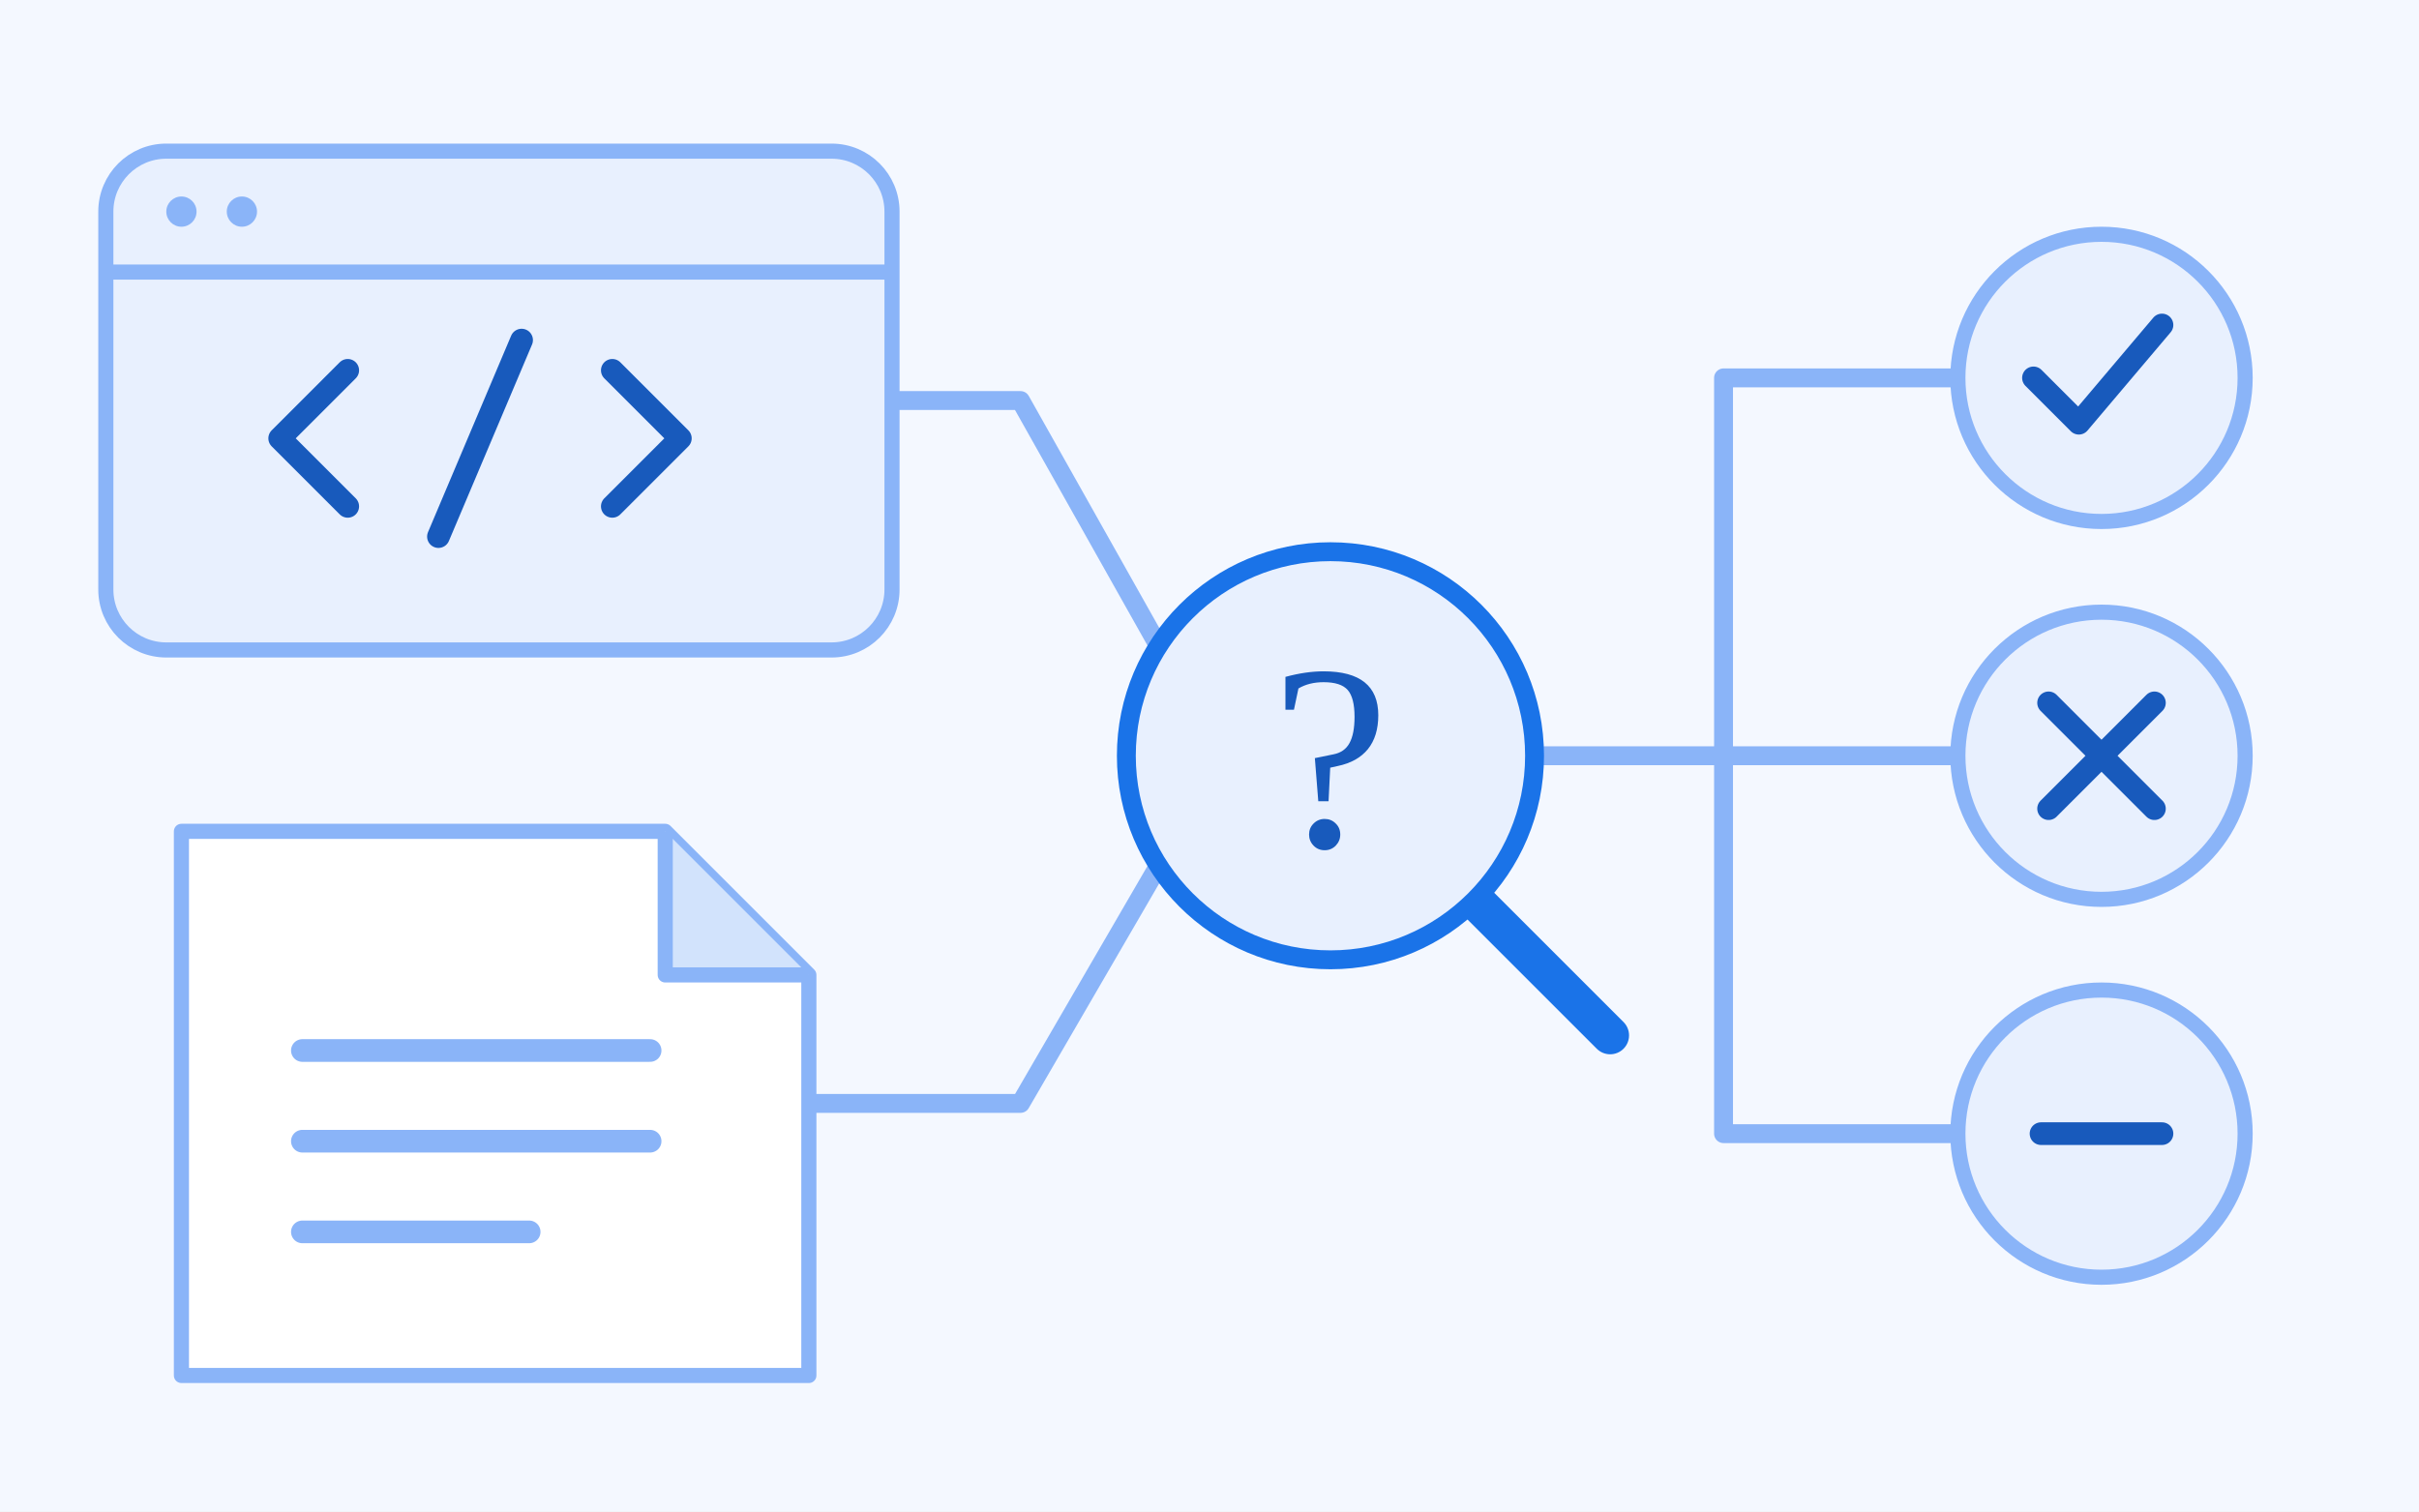
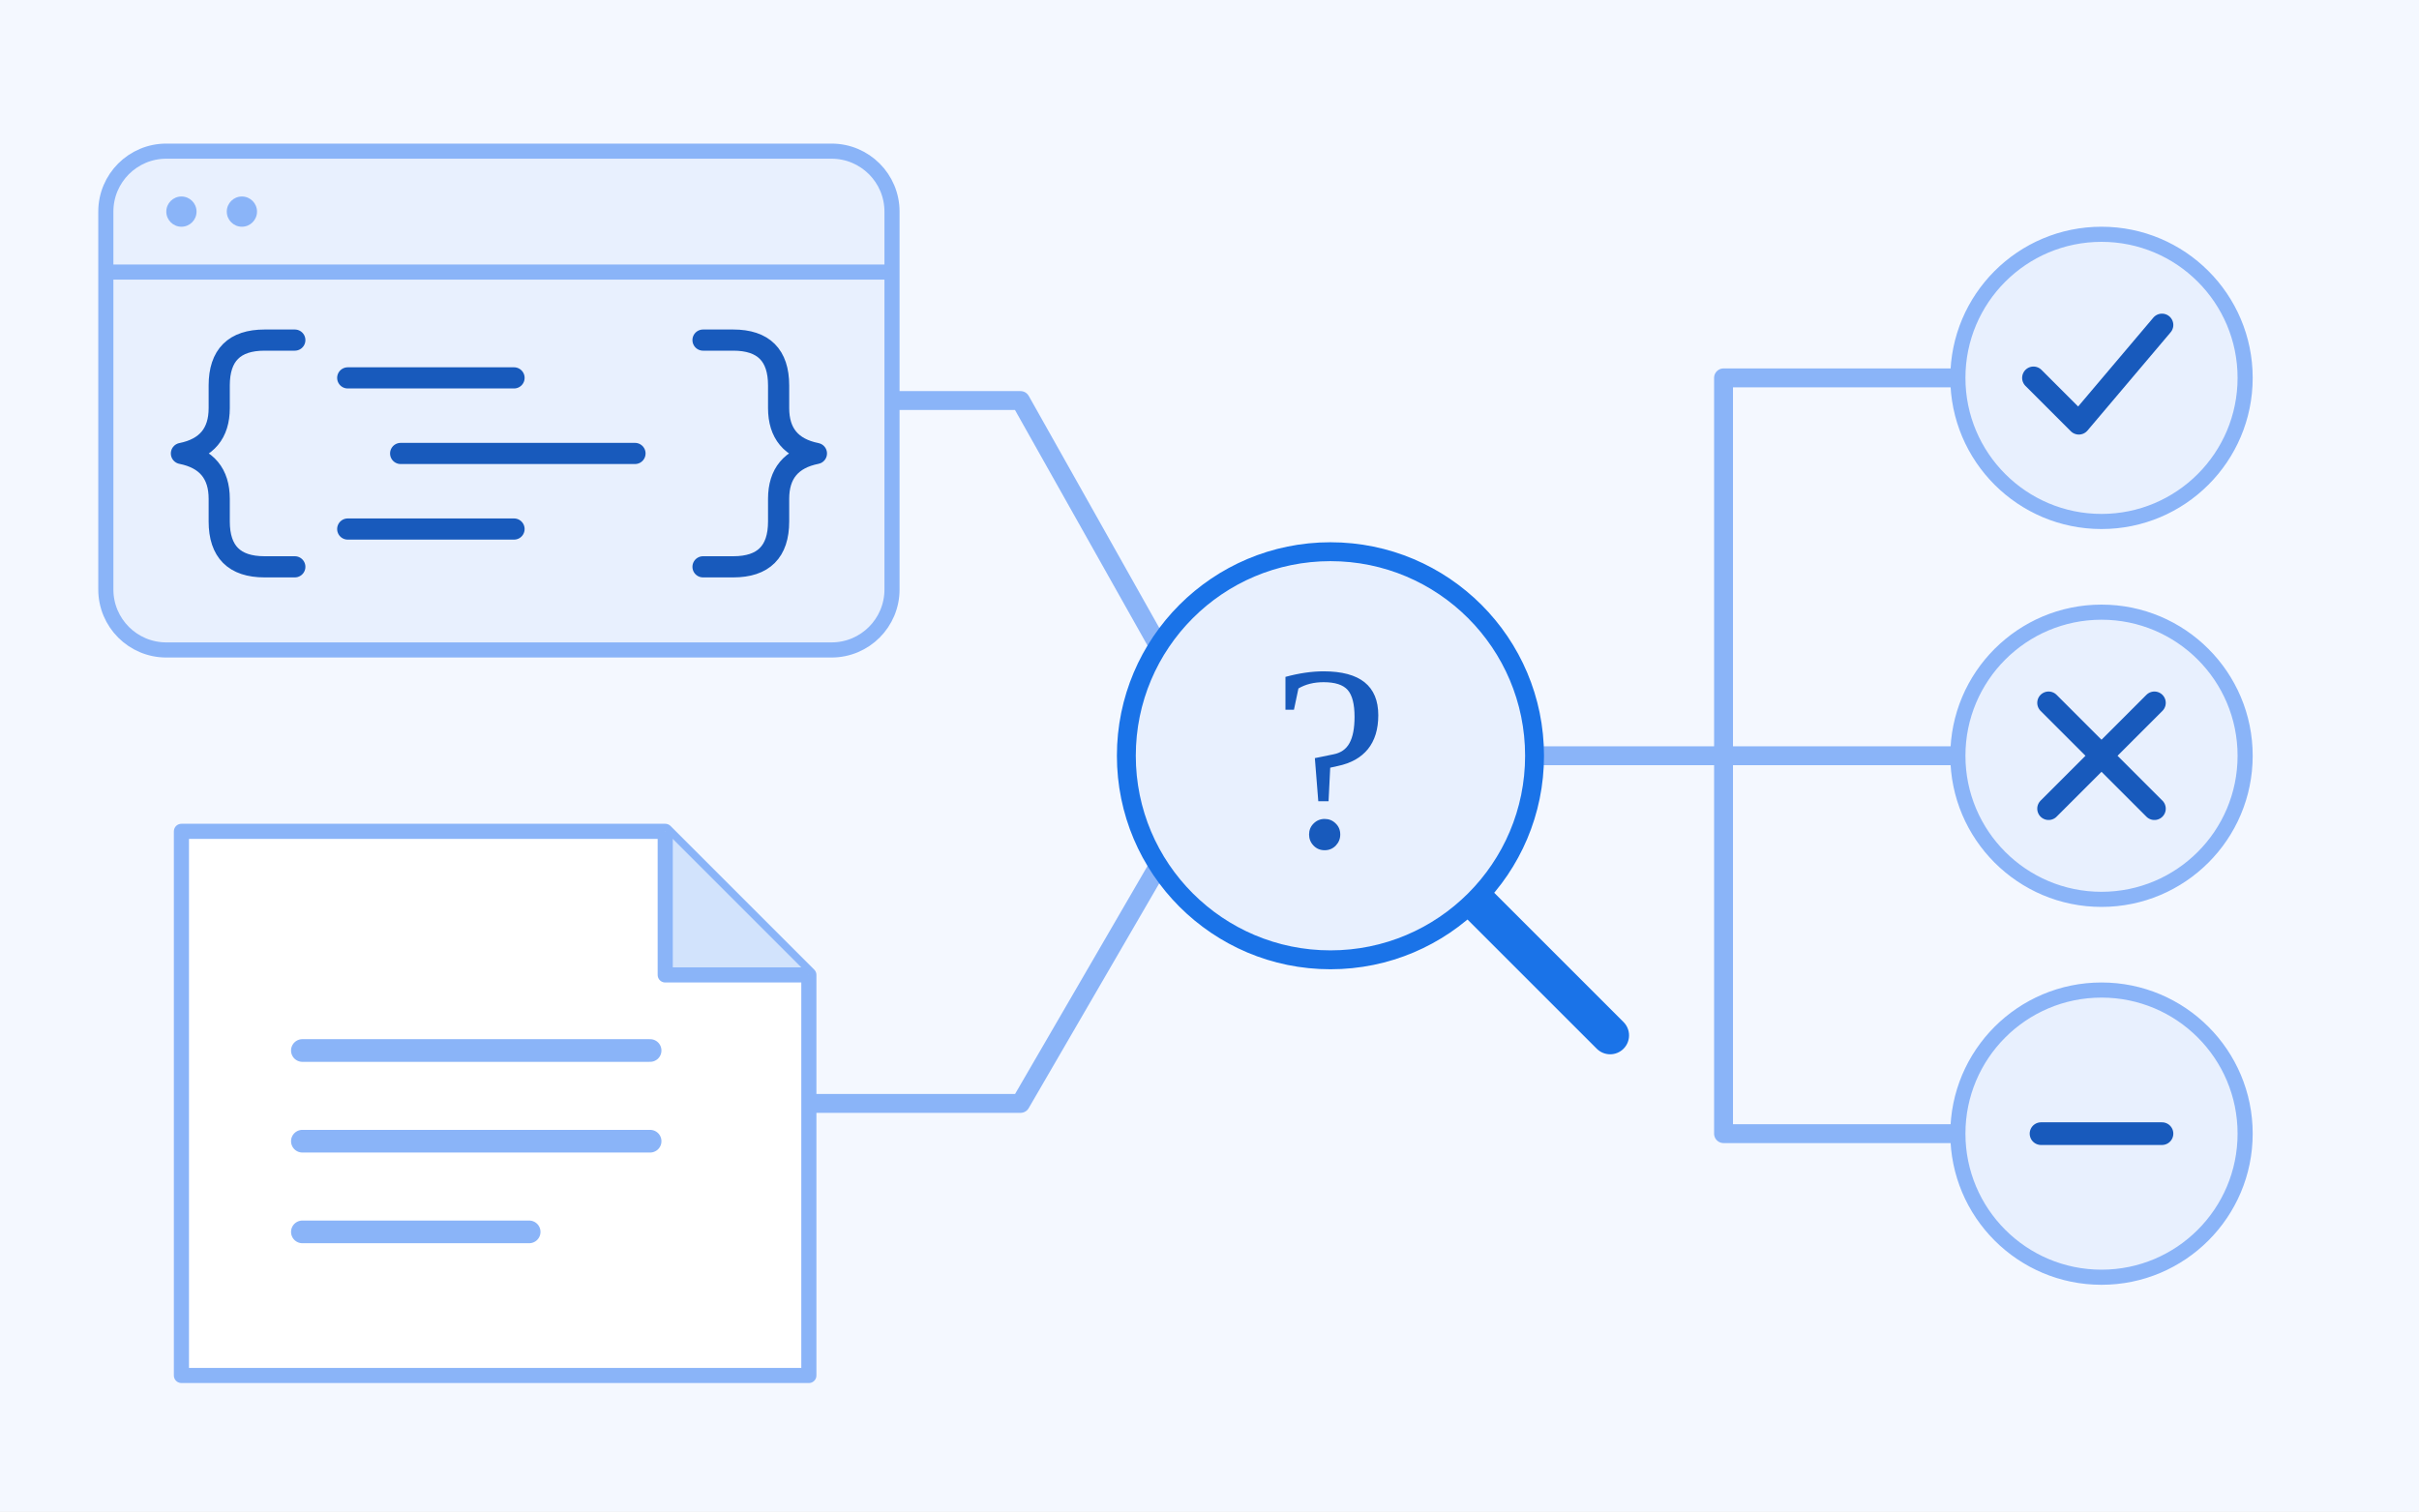
<svg xmlns="http://www.w3.org/2000/svg" viewBox="0 0 320 200">
  <rect width="320" height="200" fill="#f4f8ff" />
  <g fill="none" stroke="#8ab4f8" stroke-width="2.5" stroke-linecap="round" stroke-linejoin="round">
    <path d="M118 53h17l18 32M107 146h28l18-31" />
    <path d="M203 100h25V50h31M228 100h31M228 100v50h31" />
  </g>
  <rect x="14" y="20" width="104" height="66" rx="8" fill="#e8f0fe" stroke="#8ab4f8" stroke-width="2" />
  <path d="M14 36h104" fill="none" stroke="#8ab4f8" stroke-width="2" />
  <g fill="#8ab4f8">
    <circle cx="24" cy="28" r="2" />
    <circle cx="32" cy="28" r="2" />
  </g>
-   <path d="m46 49-9 9 9 9m35-18 9 9-9 9M69 45 58 71" fill="none" stroke="#185abc" stroke-width="3" stroke-linecap="round" stroke-linejoin="round" />
+   <g fill="none" stroke="#185abc" stroke-width="2.8" stroke-linecap="round" stroke-linejoin="round">
+     <path d="M39 45h-4q-6 0-6 6v3q0 5-5 6 5 1 5 6v3q0 6 6 6h4" />
+     <path d="M93 45h4q6 0 6 6v3q0 5 5 6-5 1-5 6v3q0 6-6 6h-4" />
+     <path d="M46 50h22m-15 10h31m-38 10h22" />
+   </g>
  <path d="M24 110h64l19 19v53H24z" fill="#fff" stroke="#8ab4f8" stroke-width="2" stroke-linejoin="round" />
  <path d="M88 110v19h19" fill="#d2e3fc" stroke="#8ab4f8" stroke-width="2" stroke-linejoin="round" />
  <path d="M40 139h46m-46 12h46m-46 12h30" fill="none" stroke="#8ab4f8" stroke-width="3" stroke-linecap="round" />
  <path d="m195 119 18 18" fill="none" stroke="#1a73e8" stroke-width="5" stroke-linecap="round" />
  <circle cx="176" cy="100" r="27" fill="#e8f0fe" stroke="#1a73e8" stroke-width="2.5" />
  <text x="176" y="112" fill="#185abc" font-family="Georgia, 'Times New Roman', serif" font-size="35" text-anchor="middle">?</text>
  <g fill="#e8f0fe" stroke="#8ab4f8" stroke-width="2">
    <circle cx="278" cy="50" r="19" />
    <circle cx="278" cy="100" r="19" />
    <circle cx="278" cy="150" r="19" />
  </g>
  <g fill="none" stroke="#185abc" stroke-width="3" stroke-linecap="round" stroke-linejoin="round">
    <path d="m269 50 6 6 11-13" />
    <path d="m271 93 14 14m0-14-14 14" />
    <path d="M270 150h16" />
  </g>
</svg>
